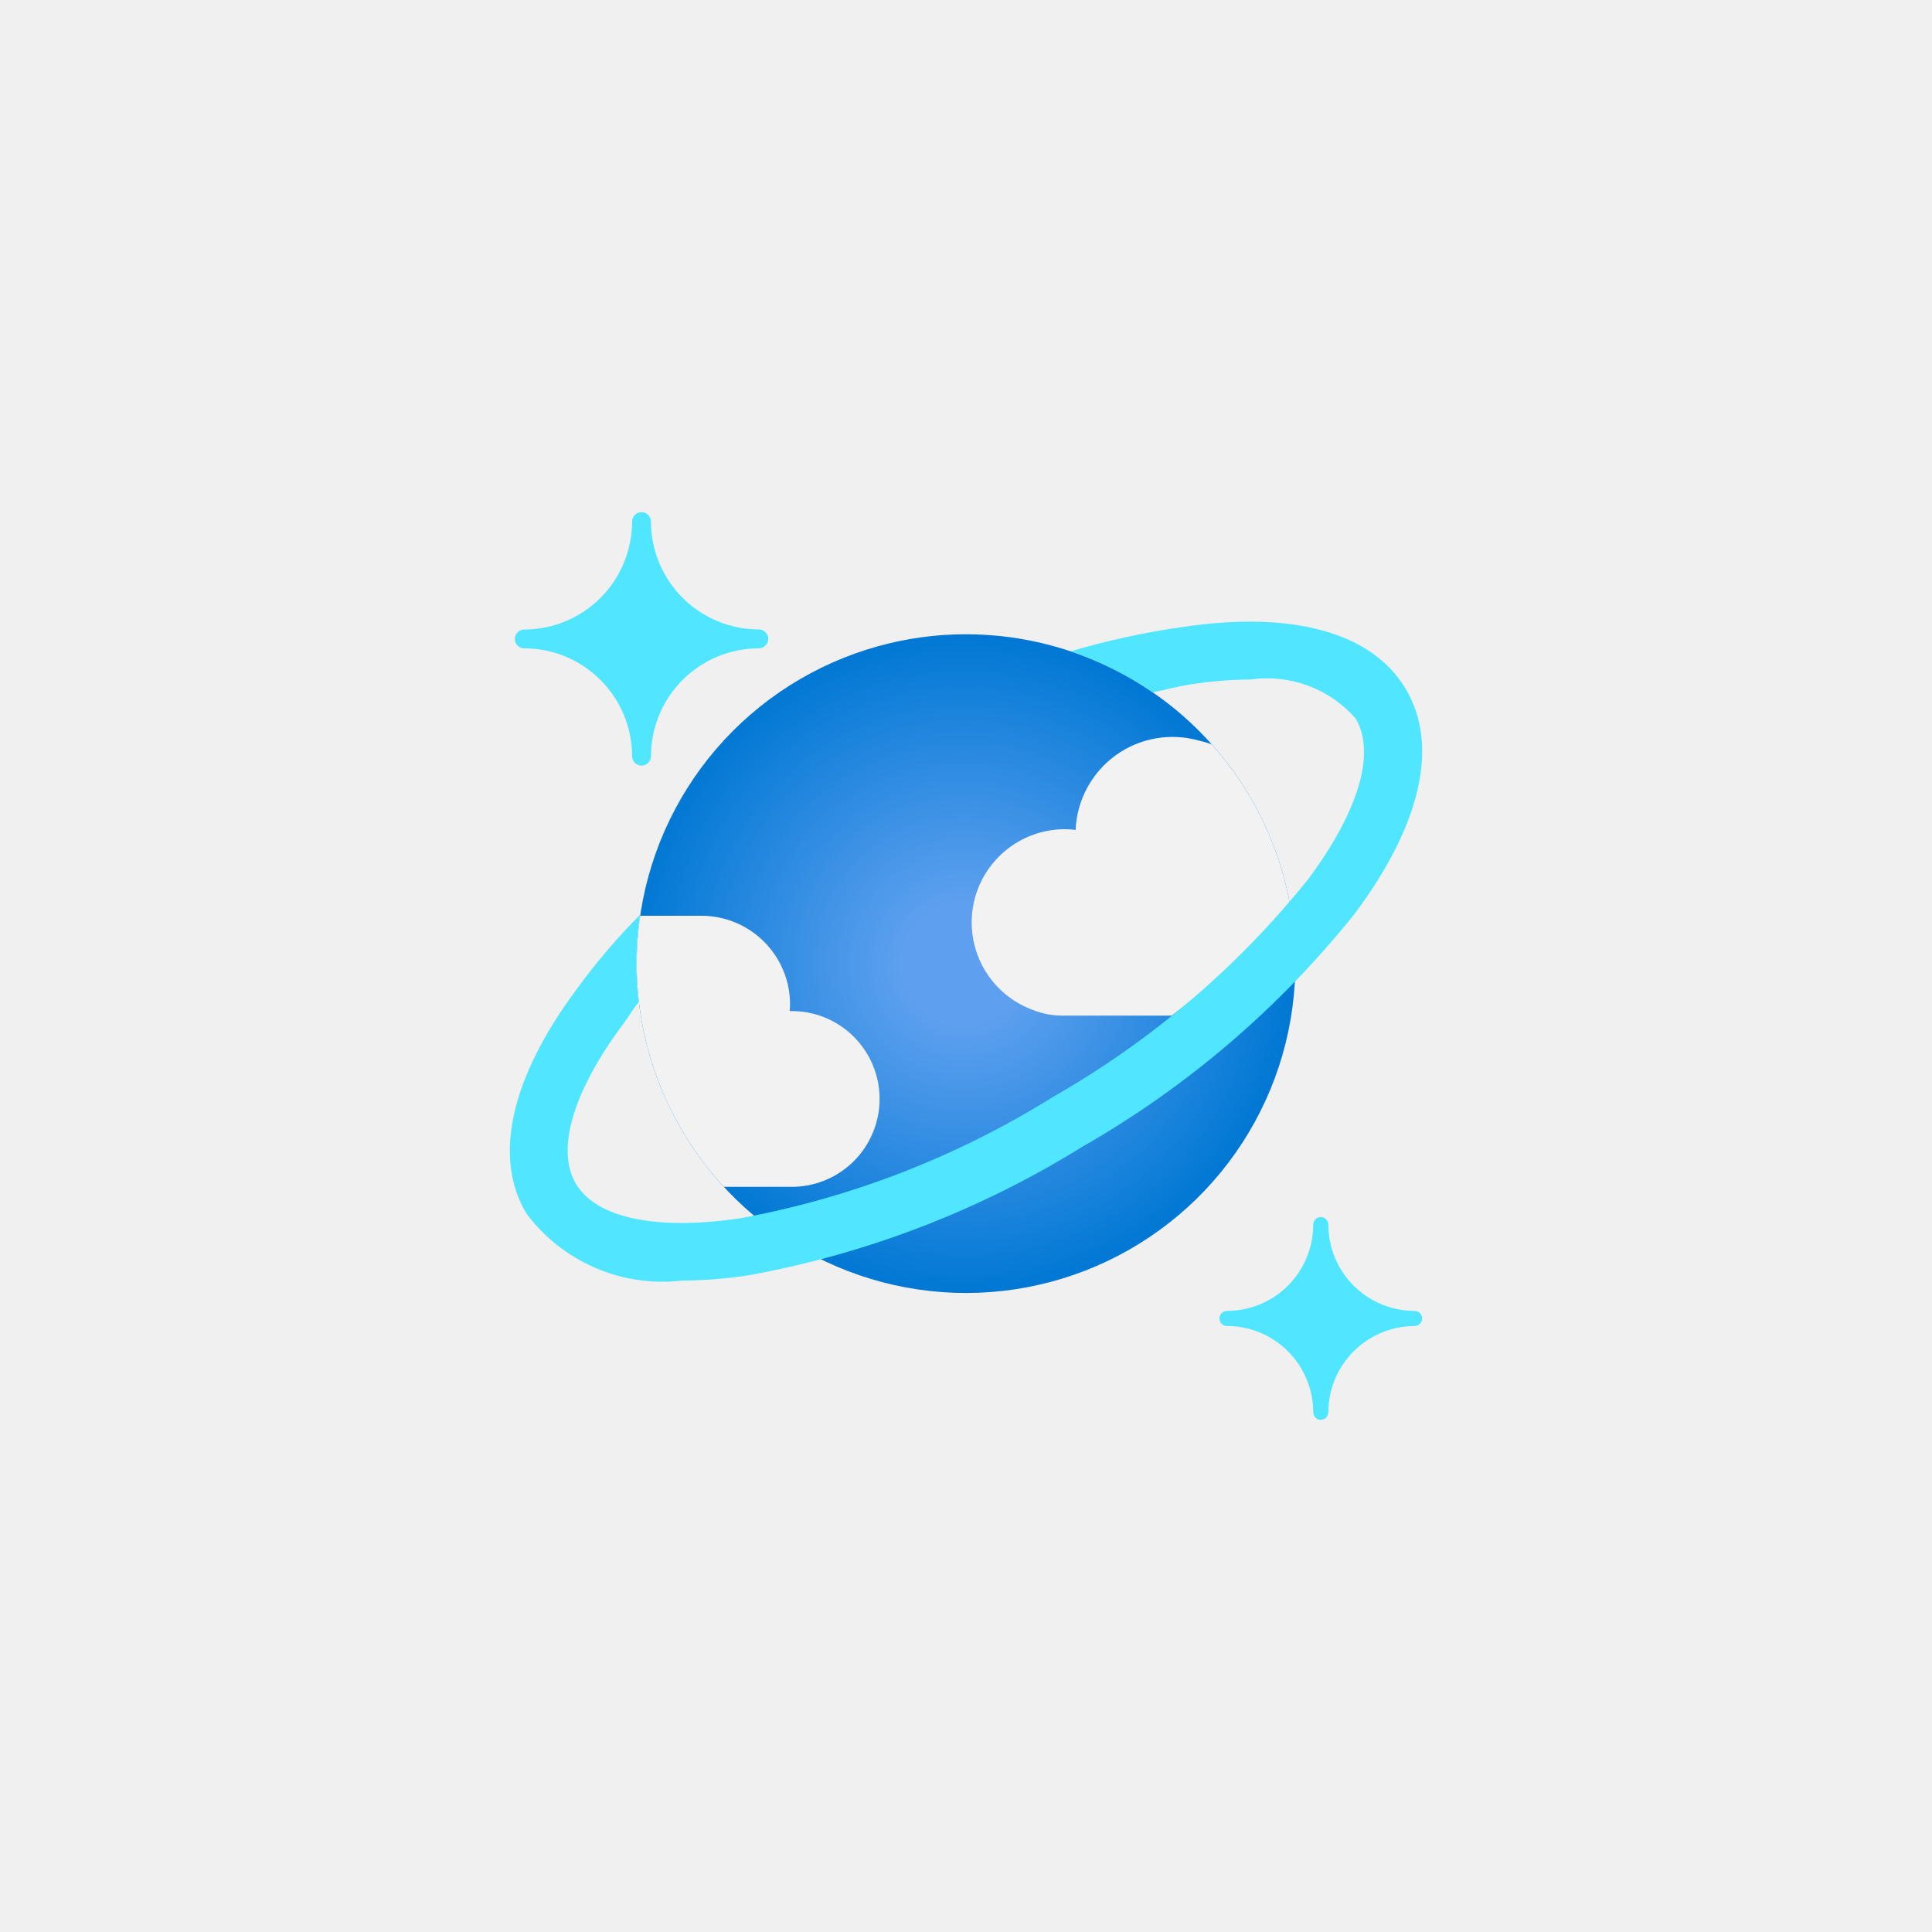
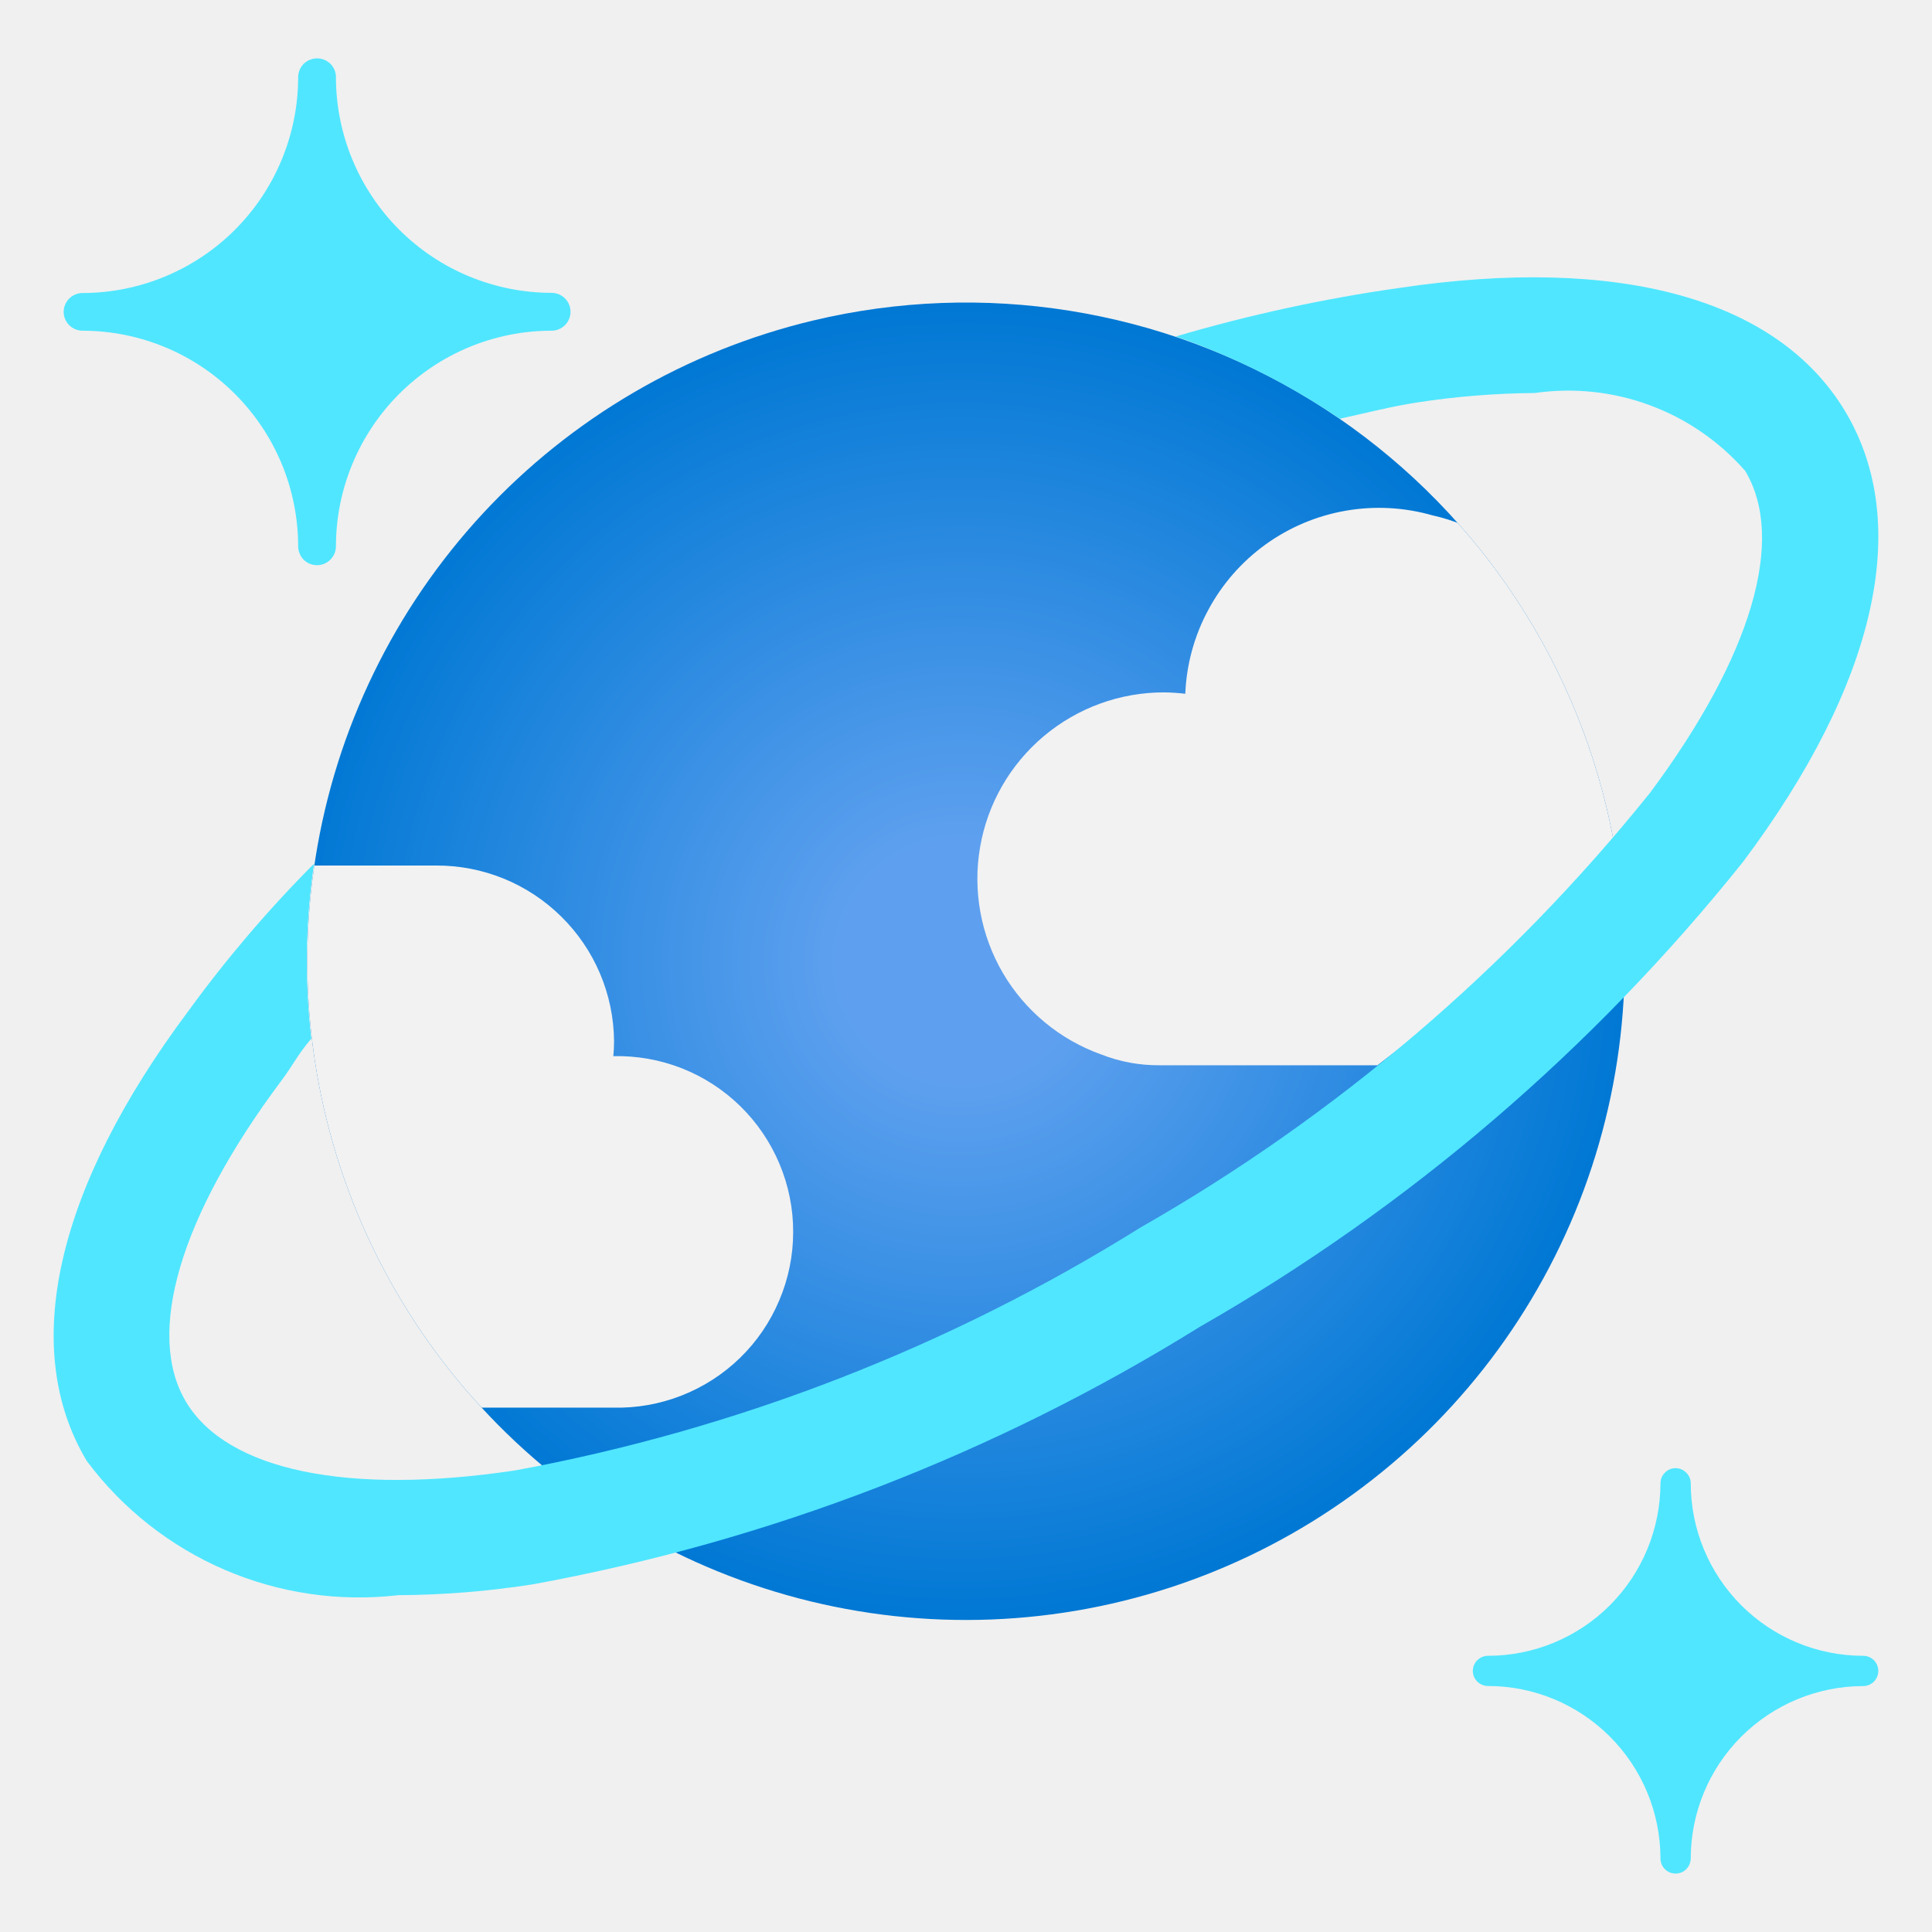
- <svg xmlns="http://www.w3.org/2000/svg" width="48" height="48" viewBox="0 0 48 48">
+ <svg xmlns="http://www.w3.org/2000/svg" width="48" height="48" viewBox="12 12 24 24">
  <g clip-path="url(#clip0_2096_7412)">
    <path d="M15.939 19.021C15.908 19.021 15.877 19.015 15.849 19.004C15.82 18.992 15.794 18.975 15.772 18.953C15.751 18.931 15.733 18.905 15.722 18.876C15.71 18.848 15.704 18.817 15.704 18.786C15.703 18.076 15.421 17.396 14.918 16.893C14.416 16.391 13.736 16.109 13.025 16.108C12.963 16.108 12.904 16.083 12.86 16.04C12.816 15.996 12.791 15.936 12.791 15.874C12.791 15.812 12.816 15.752 12.86 15.709C12.903 15.665 12.963 15.64 13.025 15.64C13.736 15.639 14.417 15.356 14.919 14.854C15.421 14.351 15.703 13.67 15.704 12.96C15.704 12.929 15.71 12.898 15.722 12.87C15.733 12.841 15.751 12.815 15.772 12.793C15.794 12.772 15.82 12.754 15.849 12.743C15.877 12.731 15.908 12.725 15.939 12.725C15.97 12.725 16 12.731 16.029 12.743C16.057 12.754 16.083 12.772 16.105 12.793C16.127 12.815 16.144 12.841 16.156 12.87C16.168 12.898 16.174 12.929 16.173 12.96C16.174 13.67 16.457 14.351 16.959 14.853C17.461 15.355 18.142 15.637 18.852 15.638C18.883 15.638 18.914 15.644 18.942 15.656C18.971 15.668 18.997 15.685 19.018 15.707C19.04 15.729 19.058 15.755 19.069 15.783C19.081 15.812 19.087 15.842 19.087 15.873C19.087 15.904 19.081 15.935 19.069 15.963C19.058 15.992 19.04 16.018 19.018 16.039C18.997 16.061 18.971 16.078 18.942 16.09C18.914 16.102 18.883 16.108 18.852 16.108C18.142 16.108 17.461 16.391 16.959 16.893C16.457 17.395 16.174 18.076 16.173 18.786C16.173 18.849 16.148 18.908 16.104 18.952C16.06 18.996 16.001 19.021 15.939 19.021Z" fill="#50E6FF" />
    <path d="M32.815 35.274C32.765 35.274 32.717 35.255 32.682 35.219C32.646 35.184 32.627 35.136 32.627 35.086C32.626 34.518 32.4 33.974 31.998 33.572C31.596 33.17 31.052 32.944 30.484 32.944C30.434 32.944 30.387 32.924 30.351 32.889C30.316 32.854 30.296 32.807 30.296 32.757C30.296 32.707 30.316 32.659 30.351 32.624C30.386 32.589 30.434 32.569 30.484 32.569C31.052 32.569 31.597 32.343 31.999 31.941C32.4 31.539 32.626 30.995 32.627 30.426C32.627 30.377 32.646 30.329 32.682 30.294C32.717 30.258 32.765 30.238 32.815 30.238C32.864 30.238 32.912 30.258 32.947 30.294C32.983 30.329 33.003 30.377 33.003 30.426C33.003 30.995 33.229 31.539 33.63 31.941C34.032 32.343 34.577 32.569 35.145 32.569C35.195 32.569 35.243 32.589 35.278 32.624C35.313 32.659 35.333 32.707 35.333 32.757C35.333 32.807 35.313 32.855 35.278 32.89C35.243 32.925 35.195 32.945 35.145 32.945C34.577 32.946 34.033 33.172 33.631 33.573C33.229 33.975 33.003 34.52 33.003 35.088C33.002 35.137 32.982 35.185 32.947 35.22C32.912 35.255 32.864 35.274 32.815 35.274Z" fill="#50E6FF" />
    <path d="M31.959 22.04C32.335 23.614 32.236 25.264 31.674 26.782C31.112 28.299 30.113 29.617 28.802 30.566C27.492 31.516 25.929 32.056 24.312 32.118C22.695 32.18 21.096 31.76 19.717 30.913C18.338 30.066 17.241 28.829 16.565 27.359C15.889 25.888 15.665 24.25 15.92 22.652C16.174 21.054 16.898 19.567 17.997 18.38C19.097 17.193 20.525 16.358 22.099 15.982C24.209 15.478 26.434 15.833 28.283 16.969C30.132 18.105 31.454 19.929 31.959 22.04Z" fill="url(#paint0_radial_2096_7412)" />
    <mask id="mask0_2096_7412" style="mask-type:luminance" maskUnits="userSpaceOnUse" x="15" y="15" width="18" height="18">
      <path d="M31.959 22.04C32.335 23.614 32.236 25.264 31.674 26.782C31.112 28.299 30.113 29.617 28.802 30.566C27.492 31.516 25.929 32.056 24.312 32.118C22.695 32.18 21.096 31.76 19.717 30.913C18.338 30.066 17.241 28.829 16.565 27.359C15.889 25.888 15.665 24.25 15.92 22.652C16.174 21.054 16.898 19.567 17.997 18.38C19.097 17.193 20.525 16.358 22.099 15.982C24.209 15.478 26.434 15.833 28.283 16.969C30.132 18.105 31.454 19.929 31.959 22.04Z" fill="white" />
    </mask>
    <g mask="url(#mask0_2096_7412)">
      <path d="M19.612 29.486C19.903 29.494 20.193 29.443 20.464 29.337C20.736 29.231 20.983 29.072 21.192 28.869C21.401 28.666 21.567 28.423 21.68 28.154C21.794 27.886 21.853 27.598 21.853 27.306C21.854 27.015 21.796 26.727 21.683 26.458C21.57 26.189 21.405 25.946 21.197 25.742C20.988 25.538 20.742 25.378 20.471 25.271C20.2 25.165 19.91 25.113 19.619 25.12C19.625 25.058 19.628 24.995 19.628 24.933C19.623 24.35 19.387 23.794 18.971 23.385C18.556 22.976 17.996 22.748 17.413 22.752H15.776C15.616 23.962 15.723 25.192 16.091 26.355C16.458 27.519 17.077 28.588 17.903 29.486H19.612Z" fill="#F2F2F2" />
      <path d="M32.06 22.42C32.06 22.4 32.06 22.38 32.051 22.361C31.787 20.934 31.139 19.607 30.176 18.521C30.051 18.471 29.922 18.43 29.791 18.401C29.44 18.301 29.072 18.282 28.713 18.345C28.354 18.408 28.014 18.552 27.719 18.765C27.424 18.979 27.181 19.256 27.009 19.578C26.836 19.898 26.739 20.254 26.724 20.618C26.635 20.608 26.546 20.602 26.457 20.601C25.911 20.601 25.383 20.794 24.965 21.146C24.547 21.498 24.267 21.986 24.175 22.524C24.082 23.062 24.183 23.616 24.458 24.087C24.734 24.558 25.168 24.917 25.683 25.1C25.912 25.19 26.157 25.235 26.404 25.233H29.111C30.197 24.41 31.187 23.466 32.06 22.42Z" fill="#F2F2F2" />
    </g>
    <path d="M34.921 17.109C34.083 15.713 32.121 15.169 29.381 15.577C28.443 15.71 27.515 15.912 26.605 16.18C27.327 16.429 28.012 16.773 28.643 17.202C28.964 17.132 29.287 17.048 29.596 17.001C30.083 16.925 30.574 16.886 31.067 16.882C31.548 16.813 32.039 16.865 32.495 17.034C32.952 17.203 33.358 17.483 33.679 17.849C34.189 18.7 33.759 20.154 32.497 21.849C30.744 24.031 28.596 25.863 26.165 27.25C23.789 28.734 21.155 29.757 18.4 30.266C16.315 30.578 14.824 30.266 14.313 29.418C13.803 28.57 14.233 27.112 15.495 25.425C15.651 25.216 15.689 25.113 15.867 24.902C15.783 24.18 15.795 23.449 15.901 22.729C15.335 23.297 14.813 23.909 14.341 24.558C12.689 26.768 12.241 28.754 13.079 30.15C13.521 30.742 14.111 31.207 14.79 31.5C15.468 31.792 16.212 31.901 16.945 31.816C17.504 31.813 18.061 31.768 18.613 31.682C21.554 31.146 24.367 30.06 26.905 28.482C29.498 26.999 31.787 25.039 33.653 22.706C35.311 20.492 35.759 18.506 34.921 17.109Z" fill="#50E6FF" />
  </g>
  <defs>
    <radialGradient id="paint0_radial_2096_7412" cx="0" cy="0" r="1" gradientUnits="userSpaceOnUse" gradientTransform="translate(23.9371 23.9383) scale(8.22446 8.15301)">
      <stop offset="0.183" stop-color="#5EA0EF" />
      <stop offset="1" stop-color="#0078D4" />
    </radialGradient>
    <clipPath id="clip0_2096_7412">
      <rect width="24" height="24" fill="white" transform="translate(12 11.9998)" />
    </clipPath>
  </defs>
</svg>
